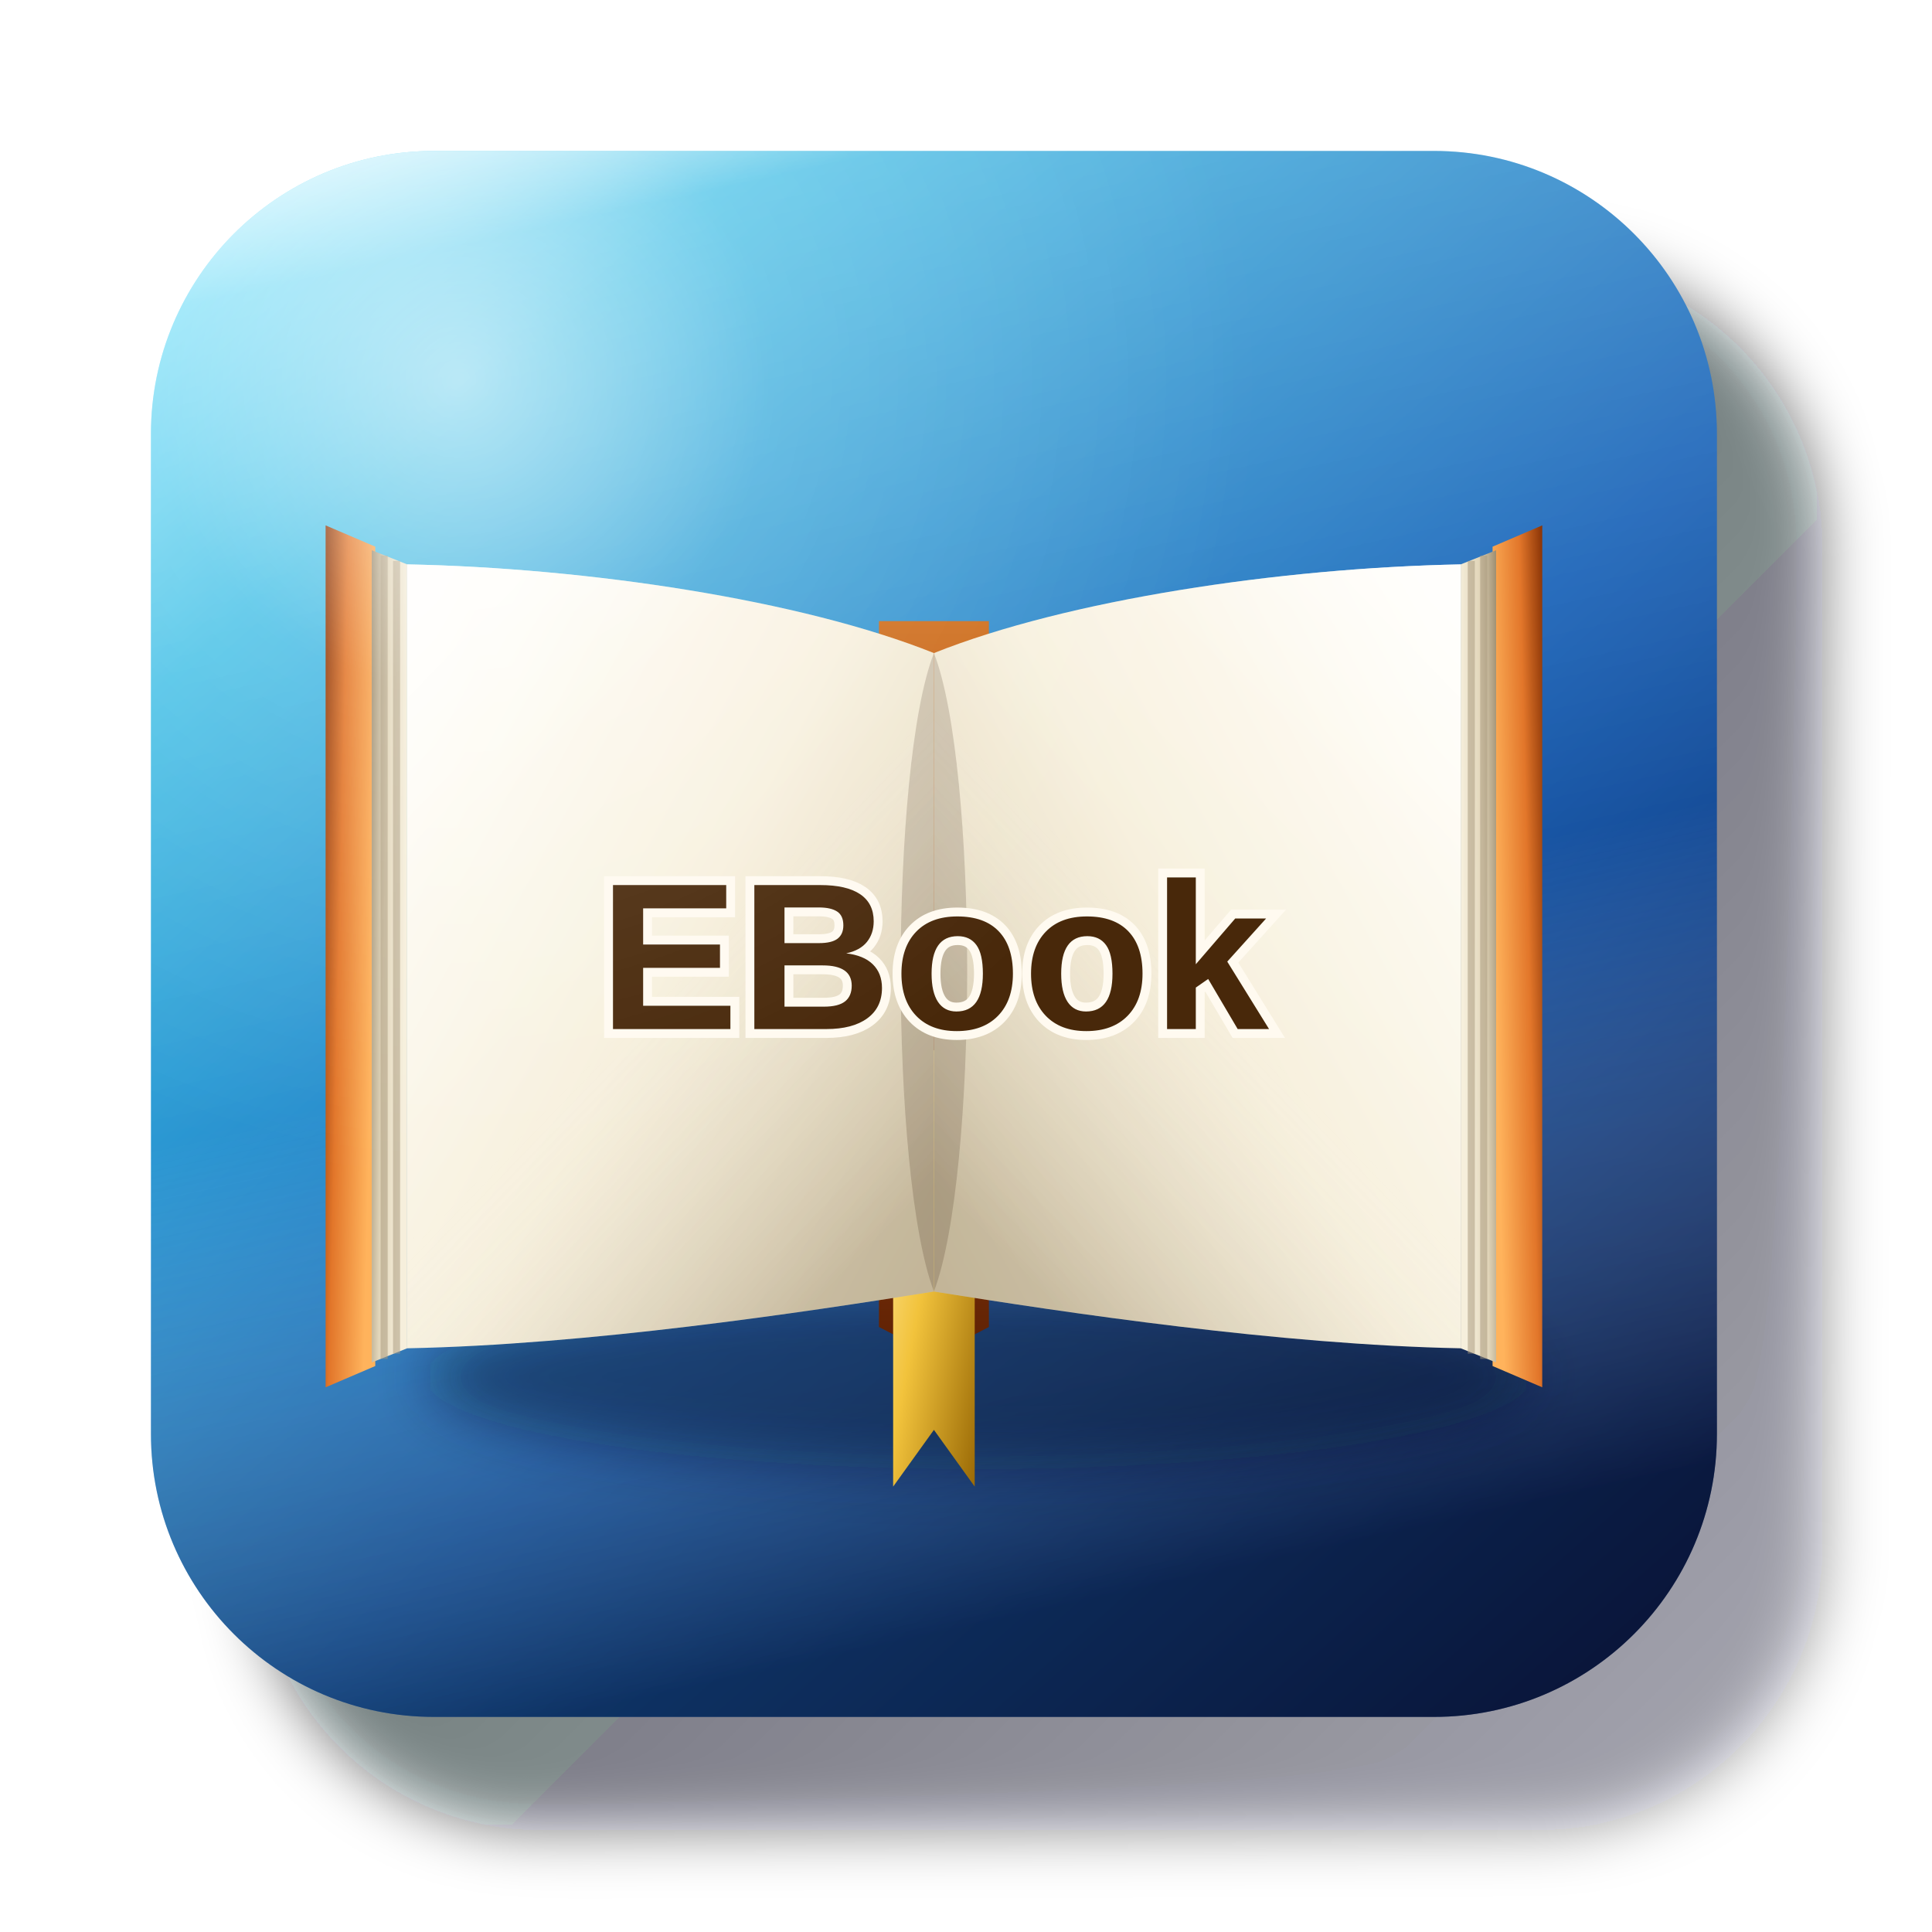
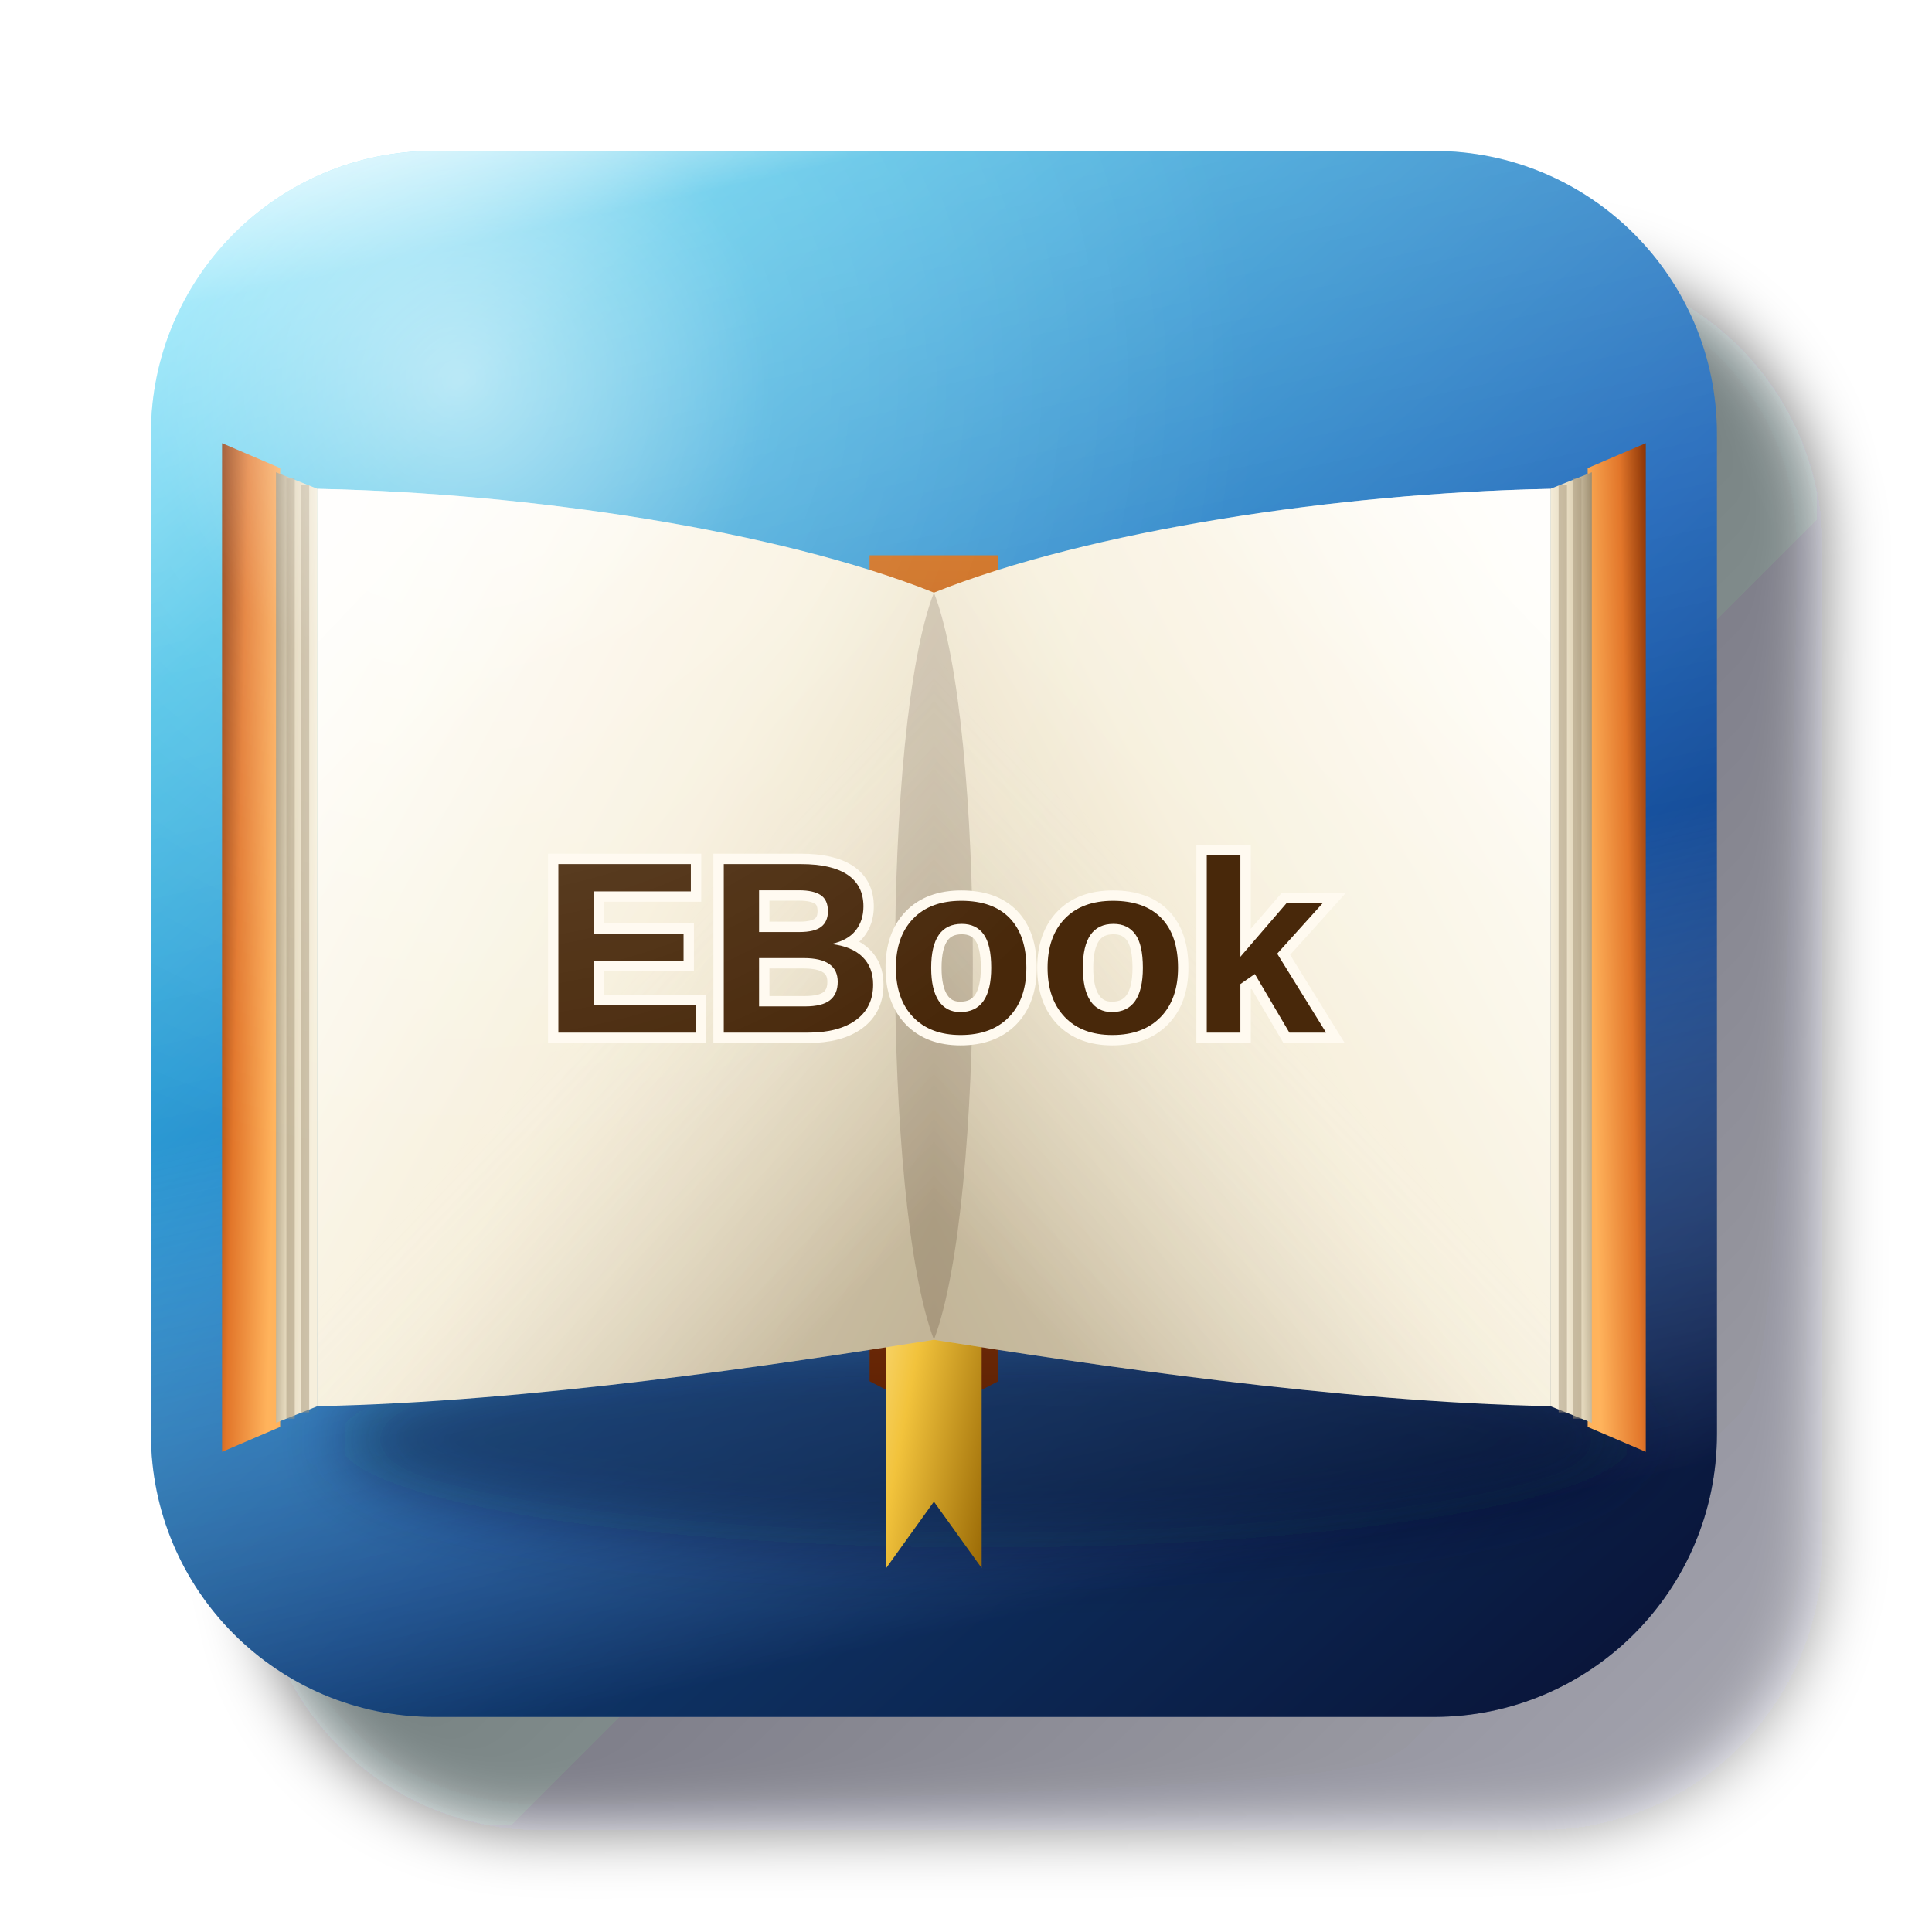
<svg xmlns="http://www.w3.org/2000/svg" width="1024" height="1024" viewBox="0 0 1024 1024">
  <defs>
    <linearGradient id="plate" x1="0.04" y1="0" x2="0.92" y2="1">
      <stop offset="0" stop-color="#8ceaff" />
      <stop offset="0.18" stop-color="#36bbe4" />
      <stop offset="0.58" stop-color="#1a63b8" />
      <stop offset="1" stop-color="#101f56" />
    </linearGradient>
    <linearGradient id="plateBevel" x1="0.02" y1="0" x2="0.24" y2="1">
      <stop offset="0" stop-color="#ffffff" stop-opacity="0.9" />
      <stop offset="0.1" stop-color="#ffffff" stop-opacity="0.22" />
      <stop offset="0.6" stop-color="#ffffff" stop-opacity="0" />
      <stop offset="1" stop-color="#00040f" stop-opacity="0.42" />
    </linearGradient>
    <radialGradient id="plateSpec" cx="0.2" cy="0.15" r="0.7">
      <stop offset="0" stop-color="#ffffff" stop-opacity="0.8" />
      <stop offset="0.28" stop-color="#ffffff" stop-opacity="0.2" />
      <stop offset="0.72" stop-color="#ffffff" stop-opacity="0" />
    </radialGradient>
    <linearGradient id="plateShadow" x1="0" y1="0" x2="1" y2="1">
      <stop offset="0" stop-color="#020817" stop-opacity="0.72" />
      <stop offset="1" stop-color="#020817" stop-opacity="0.34" />
    </linearGradient>
    <filter id="soft" x="-25%" y="-25%" width="160%" height="160%">
      <feGaussianBlur stdDeviation="16" />
    </filter>
    <linearGradient id="pages" x1="0" y1="0.1" x2="1" y2="0.9">
      <stop offset="0" stop-color="#fffdf6" />
      <stop offset="0.5" stop-color="#f7f0dd" />
      <stop offset="1" stop-color="#ddd0b3" />
    </linearGradient>
    <linearGradient id="pagesEdge" x1="0" y1="0" x2="1" y2="0.3">
      <stop offset="0" stop-color="#9d8d70" />
      <stop offset="0.45" stop-color="#e2d6ba" />
      <stop offset="1" stop-color="#f6efdc" />
    </linearGradient>
    <linearGradient id="cover" x1="0" y1="0" x2="1" y2="0.4">
      <stop offset="0" stop-color="#8a3406" />
      <stop offset="0.4" stop-color="#e2762a" />
      <stop offset="1" stop-color="#ffb35c" />
    </linearGradient>
    <linearGradient id="spine" x1="0" y1="0" x2="0" y2="1">
      <stop offset="0" stop-color="#d0701f" />
      <stop offset="0.5" stop-color="#a24710" />
      <stop offset="1" stop-color="#5e2104" />
    </linearGradient>
    <linearGradient id="pageGloss" x1="0" y1="0" x2="0.7" y2="1">
      <stop offset="0" stop-color="#ffffff" stop-opacity="0.72" />
      <stop offset="0.3" stop-color="#ffffff" stop-opacity="0.14" />
      <stop offset="0.58" stop-color="#ffffff" stop-opacity="0" />
      <stop offset="1" stop-color="#5b4a2c" stop-opacity="0.2" />
    </linearGradient>
    <linearGradient id="ribbon" x1="0" y1="0" x2="1" y2="1">
      <stop offset="0" stop-color="#ffe9a3" />
      <stop offset="0.45" stop-color="#f2c33c" />
      <stop offset="1" stop-color="#9a6a06" />
    </linearGradient>
    <g id="half">
      <path d="M180 276 L180 738 L152 750 L152 264 Z" fill="url(#cover)" />
      <path d="M198 286 L198 728 L178 736 L178 278 Z" fill="url(#pagesEdge)" />
      <g stroke="#a7977a" stroke-opacity="0.5" stroke-width="4" fill="none">
        <path d="M192 284 L192 731" />
        <path d="M185 281 L185 734" />
      </g>
      <path d="M495 336 C420 306 300 288 198 286 L198 728 C300 726 420 708 495 696 Z" fill="url(#pages)" />
      <path d="M495 336 C420 306 300 288 198 286 L198 728 C300 726 420 708 495 696 Z" fill="url(#pageGloss)" />
      <path d="M495 336 C470 400 470 630 495 696 Z" fill="#2a1403" fill-opacity="0.17" />
    </g>
  </defs>
  <rect x="136" y="140" width="830" height="830" rx="150" fill="url(#plateShadow)" filter="url(#soft)" />
  <rect x="80" y="80" width="830" height="830" rx="150" fill="url(#plate)" />
  <rect x="80" y="80" width="830" height="830" rx="150" fill="url(#plateBevel)" />
-   <g transform="translate(495 505) scale(0.94) translate(-495 -505)">
+   <g transform="translate(495 500) scale(1.1) translate(-495 -505)">
    <ellipse cx="520" cy="744" rx="312" ry="52" fill="#04112c" opacity="0.45" filter="url(#soft)" />
    <path d="M464 318 L526 318 L526 716 L495 732 L464 716 Z" fill="url(#spine)" />
    <path d="M472 560 L518 560 L518 806 L495 774 L472 806 Z" fill="url(#ribbon)" />
    <use href="#half" />
    <use href="#half" transform="translate(990 0) scale(-1 1)" />
    <text x="495" y="548" text-anchor="middle" font-family="Segoe UI, Arial, Helvetica, DejaVu Sans, sans-serif" font-size="118" font-weight="700" letter-spacing="1" fill="#48280a" stroke="#fffaf0" stroke-width="10" paint-order="stroke">EBook</text>
  </g>
  <rect x="80" y="80" width="830" height="830" rx="150" fill="url(#plateSpec)" opacity="0.7" />
</svg>
